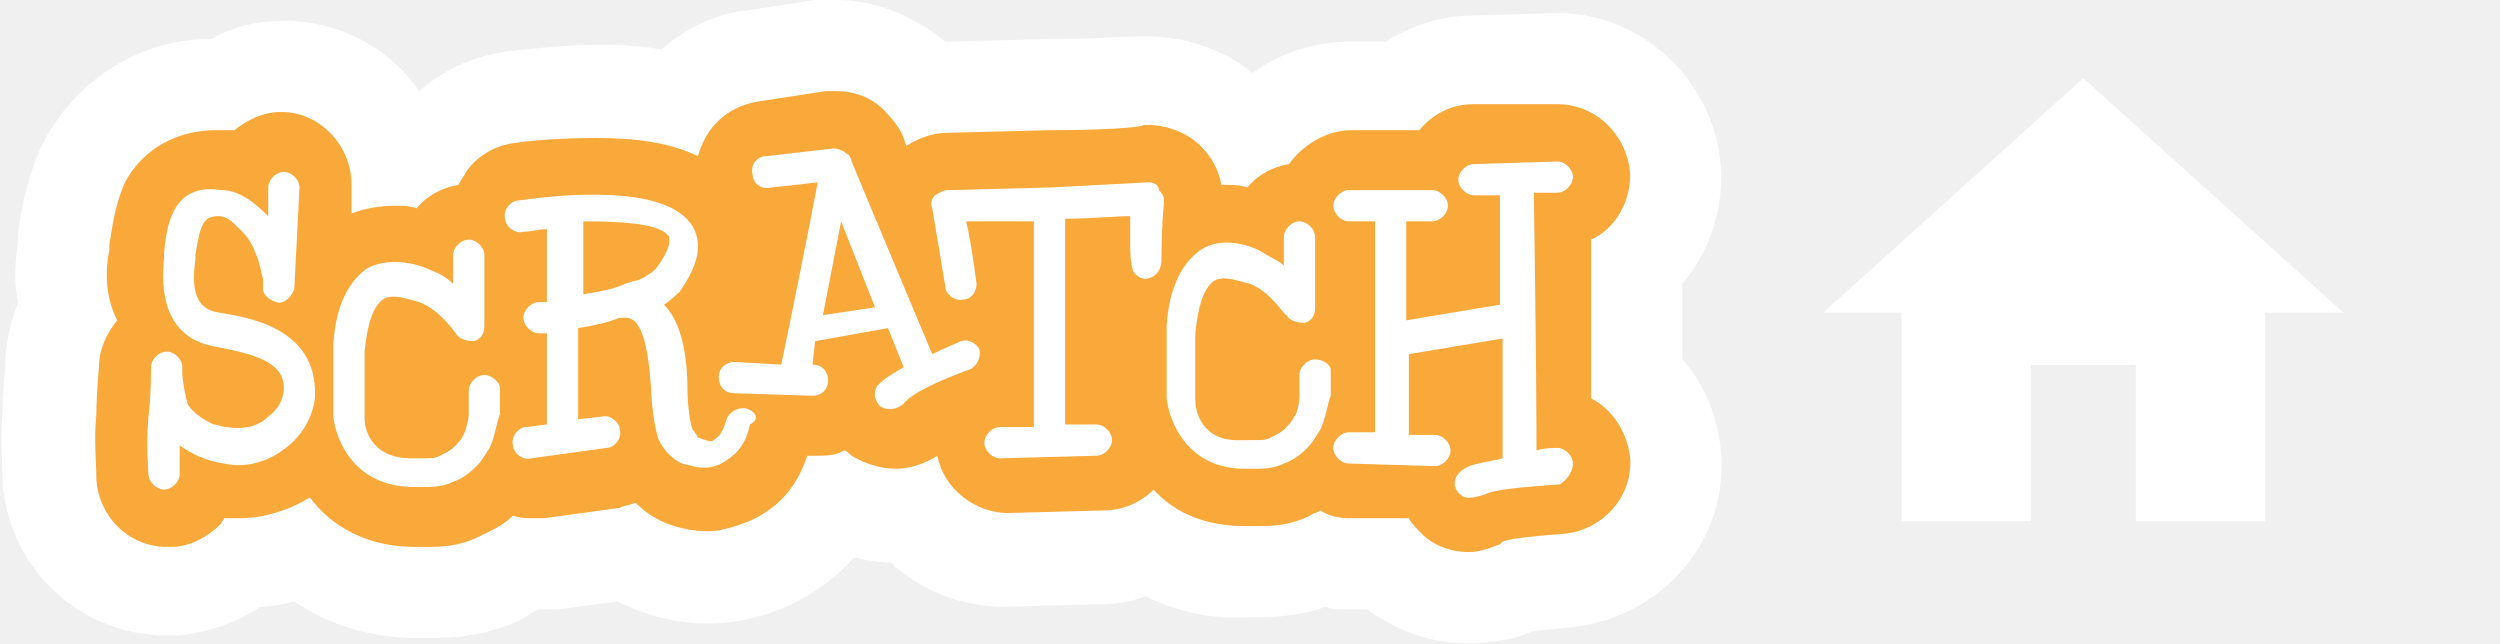
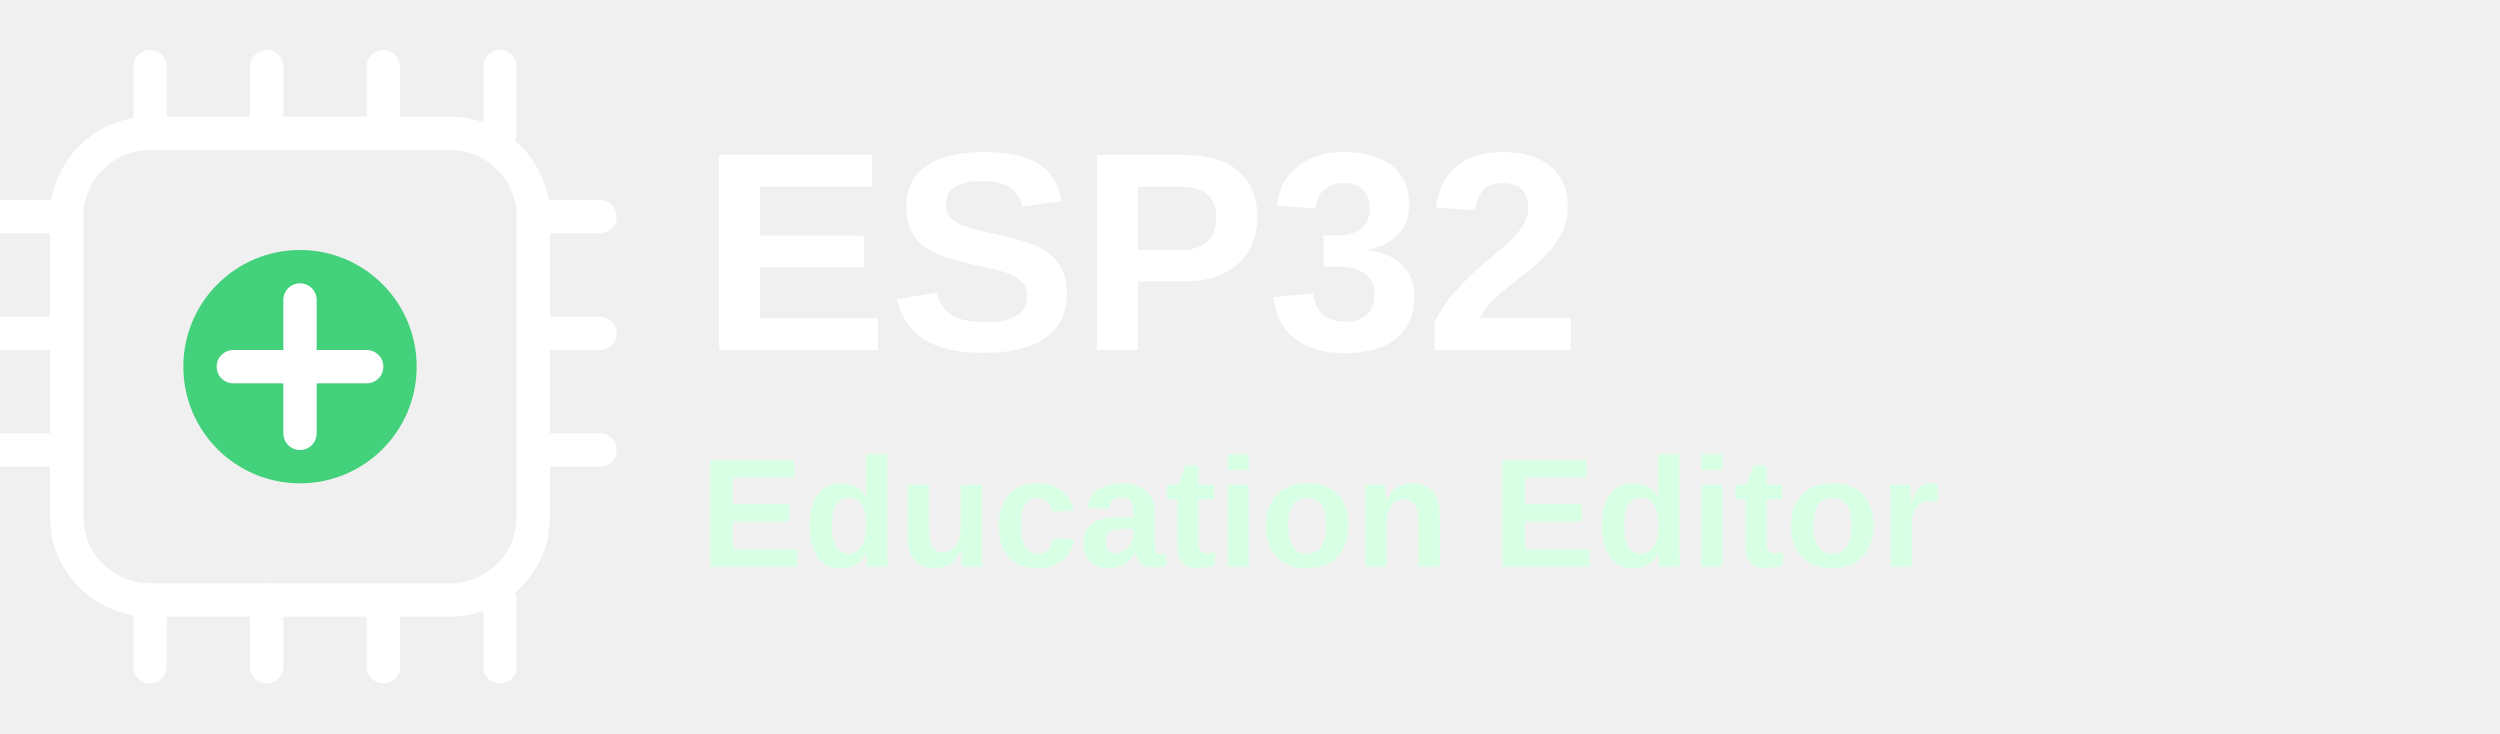
- <svg xmlns="http://www.w3.org/2000/svg" id="Layer_1" viewBox="0 0 96 24.7">
-   <style>.st0{fill:#fff}.st1{fill:#f9a83a}</style>
-   <switch>
-     <g>
-       <g>
-         <g>
-           <path d="M60.2 24.1c-.8.1-1.3.1-1.5.2-.4.2-1.3.4-2.4.4-1.4 0-2.7-.5-3.8-1.3h-.8c-.3 0-.5 0-.8-.1-1.1.4-2.1.4-2.7.4H48c-1.4.1-2.8-.2-4-.8-.6.2-1.1.3-1.7.3l-3.7.1c-1.7 0-3.2-.6-4.4-1.7-.5 0-1-.1-1.4-.2-.6.7-1.4 1.3-2.4 1.8-1.9.9-4 1-6 .2-.2-.1-.5-.2-.7-.3l-2.3.3h-.7c-.3.1-.5.3-.7.4-1.5.7-2.9.7-3.5.7H16c-1.7 0-3.4-.5-4.7-1.4-.4.1-.9.2-1.3.2-.9.6-2 1-3.2 1.1h-.4c-3.3 0-6-2.5-6.3-5.8v-.1c0-.5-.1-1.6 0-2.8 0-.6.1-1.5.1-1.7 0-.8.2-1.6.5-2.4-.2-.8-.1-1.6 0-2.4v-.3c.1-.7.3-2.1 1-3.5C3 3 5.4 1.5 8.1 1.5 9 1 9.9.8 10.9.8h.3c2 .1 3.8 1.1 4.9 2.7.9-.8 2-1.3 3.2-1.5 2.4-.3 4.4-.4 6.1-.1.9-.8 2.1-1.4 3.3-1.5l2.6-.4h.8c1.5 0 3 .6 4.2 1.6h.2l3.8-.1c1.6 0 3-.1 3.3-.1h.5c1.4 0 2.9.5 4 1.4 1.1-.8 2.4-1.2 3.8-1.2h1.3c1-.6 2.1-1 3.3-1l3.2-.1h.1c3.4 0 6.2 2.8 6.3 6.2 0 1.6-.5 3-1.5 4.2v2.9c.9 1 1.4 2.3 1.5 3.7.2 3.4-2.4 6.3-5.9 6.6z" class="st0" />
-         </g>
-         <path d="M60 20.5c-1.3.1-2.1.2-2.3.3l-.1.1c-.3.1-.7.3-1.2.3-.6 0-1.3-.2-1.8-.7-.2-.2-.4-.4-.5-.6h-2.3c-.4 0-.8-.1-1.1-.3-.1.1-.3.1-.4.2-.8.4-1.5.4-2 .4h-.5c-1.5 0-2.7-.5-3.5-1.4-.5.5-1.2.8-1.9.8l-3.7.1c-1.3 0-2.5-1-2.7-2.2-.5.3-1 .5-1.6.5-.6 0-1.2-.2-1.7-.5-.1-.1-.2-.2-.3-.2-.3.2-.7.2-1.1.2H31c-.4 1.2-1.1 2-2.2 2.5-.5.2-1.1.4-1.6.4s-1.1-.1-1.6-.3c-.5-.2-.9-.5-1.2-.8-.2.1-.4.1-.6.2l-2.9.4h-.4c-.3 0-.5 0-.8-.1-.4.4-.9.6-1.3.8-.8.4-1.5.4-2 .4h-.5c-1.8 0-3.2-.8-4-1.9-.8.5-1.8.8-2.7.8h-.6c0 .1-.1.1-.1.2-.5.5-1.2.9-1.9.9h-.2c-1.4 0-2.6-1.1-2.7-2.6v-.1c0-.5-.1-1.4 0-2.4 0-.7.1-1.8.1-1.8 0-.7.3-1.3.7-1.8-.4-.8-.5-1.7-.3-2.7v-.2c.1-.6.2-1.5.6-2.4.7-1.3 2-2 3.5-2H9c.5-.4 1.1-.7 1.8-.7 1.5 0 2.7 1.3 2.7 2.8v1.1c.5-.2 1.1-.3 1.7-.3.3 0 .5 0 .8.1.4-.5 1-.8 1.6-.9.1-.2.2-.3.3-.5.4-.6 1.1-1 1.8-1.1.6-.1 1.8-.2 3.2-.2 1.6 0 2.9.2 3.9.7.3-1.1 1.1-1.9 2.3-2.1l2.6-.4h.4c.8 0 1.5.3 2 .9.2.2.5.6.6.9l.1.3c.5-.3 1-.5 1.6-.5l3.9-.1c1.9 0 3.6-.1 3.6-.2h.2c.7 0 1.5.3 2 .8.4.4.7.9.8 1.5h.2c.3 0 .5 0 .8.1.4-.5 1-.8 1.6-.9.5-.7 1.4-1.3 2.4-1.3h2.6c.5-.6 1.2-1 2.1-1h3.2c1.5 0 2.7 1.2 2.8 2.7 0 1.1-.6 2.1-1.5 2.5v6.1c.8.4 1.4 1.3 1.5 2.3.1 1.5-1.1 2.8-2.6 2.9z" class="st1" />
-         <path d="M32.3 8.5l-.7 3.6 2-.3z" class="st1" />
-         <path d="M8.4 12c-.7-.1-1.1-.6-.9-2v-.2c.2-1.2.3-1.5.9-1.5.2 0 .4.1.6.3.2.2.6.5.8 1.1.2.4.2.7.3 1v.4c0 .2.2.4.5.5.3.1.6-.2.7-.5 0 0 .2-3.8.2-3.9 0-.3-.3-.6-.6-.6s-.6.3-.6.6v1.1c-.5-.5-1.1-1-1.8-1C6.6 7 6.4 8.7 6.3 9.7v.2c-.2 1.9.4 3.1 1.9 3.4 1.6.3 2.7.6 2.7 1.6 0 .4-.2.8-.6 1.1-.4.4-1 .5-1.6.4-.2 0-.3-.1-.5-.1-.2-.1-.8-.4-1-.8-.1-.4-.2-.9-.2-1.2v-.2c0-.3-.3-.6-.6-.6s-.6.3-.6.6c0 0 0 1.2-.1 1.9-.1 1.2 0 2.1 0 2.2 0 .3.3.6.6.6s.6-.3.6-.6v-1.1c.4.3 1 .6 1.7.7.9.2 1.8-.1 2.5-.7.6-.5 1-1.3 1-2 0-2.5-2.5-2.9-3.7-3.1M25.2 10.3c-.1.1-.2.2-.4.3-.1.1-.4.2-.5.2l-.3.1c-.4.2-1 .3-1.6.4V8.5c1.6 0 3 .1 3.3.6v.2c0 .2-.2.6-.5 1m3.5 5.4c-.3-.1-.7.1-.8.4-.2.7-.4.7-.5.8-.1.1-.3 0-.6-.1 0 0-.1-.2-.2-.3-.1-.2-.2-1-.2-1.5 0-1.8-.4-2.8-.9-3.3.3-.2.6-.5.6-.5.7-1 .9-1.8.5-2.5-1-1.7-5.3-1.2-6.7-1-.3 0-.6.4-.5.7 0 .3.4.6.7.5.3 0 .6-.1.9-.1v2.8h-.3c-.3 0-.6.3-.6.6s.3.6.6.6h.3v3.5l-.8.1c-.3 0-.6.4-.5.7 0 .3.4.6.7.5l2.9-.4c.3 0 .6-.4.5-.7 0-.3-.4-.6-.7-.5l-.9.1v-3.5c.6-.1 1.1-.2 1.6-.4h.2c.2 0 .4.1.5.3.2.3.4.9.5 2.4 0 .3.1 1.5.3 2 .1.2.4.7.9.9.4.1.9.3 1.5 0 .5-.3.9-.6 1.1-1.5.4-.2.2-.5-.1-.6M50.5 13.8c-.3 0-.6.3-.6.6v.8c0 .3-.1.7-.2.8-.1.2-.2.3-.4.5-.1.1-.3.2-.5.3-.2.1-.3.1-.7.1h-.4c-1.6.1-1.8-1.2-1.8-1.5v-2.6c.1-1 .3-1.7.7-2 .3-.2.7-.1 1.4.1.8.3 1.3 1.2 1.4 1.2.1.2.4.3.7.3.3-.1.4-.3.4-.6V9.1c0-.3-.3-.6-.6-.6s-.6.3-.6.6v1.1c-.2-.2-.5-.3-.8-.5-.3-.2-1.5-.7-2.4-.1-.7.5-1.2 1.4-1.3 2.9v2.8c.1.9.8 2.7 3 2.7h.3c.4 0 .8 0 1.2-.2.3-.1.6-.3.9-.6.2-.2.3-.4.5-.7.2-.4.3-1.1.4-1.3v-1c0-.2-.3-.4-.6-.4M60.4 17.8c0-.3-.3-.6-.6-.6-.2 0-.5 0-.8.1 0-1 0-3.1-.1-9.9h.9c.3 0 .6-.3.6-.6s-.3-.6-.6-.6l-3.2.1c-.3 0-.6.3-.6.6s.3.6.6.6h1v4.2l-3.6.6V8.5h1c.3 0 .6-.3.6-.6s-.3-.6-.6-.6h-3.2c-.3 0-.6.3-.6.6s.3.6.6.6h1v8.1h-1c-.3 0-.6.3-.6.6s.3.6.6.6l3.3.1c.3 0 .6-.3.6-.6s-.3-.6-.6-.6h-1v-3.1l3.6-.6v4.6c-.8.2-1.4.2-1.7.6-.2.2-.2.6.1.8.2.2.5.1.9 0 .3-.2 1.5-.3 2.9-.4.3-.2.5-.5.5-.8" class="st0" />
-         <path d="M31.6 12.1l.7-3.6 1.3 3.3-2 .3zm5.3 1c-.2.1-.5.2-1.1.5l-.8-1.9-2.3-5.5c0-.1-.1-.3-.2-.3-.1-.1-.3-.2-.5-.2l-2.6.3c-.3 0-.6.3-.5.7 0 .3.3.6.7.5 0 0 1-.1 1.8-.2-.2 1.1-1.1 5.6-1.4 7l-1.8-.1c-.3 0-.6.2-.6.6 0 .3.2.6.6.6l3 .1c.3 0 .6-.2.6-.6 0-.3-.2-.6-.6-.6l.1-.9 2.8-.5.6 1.5c-.5.3-.7.4-1 .7-.2.3-.1.6.1.8.3.2.7.1.9-.1.3-.4 1.4-.9 2.5-1.3.3-.1.5-.5.4-.8-.1-.2-.4-.4-.7-.3" class="st0" />
-         <path d="M44.1 7s-1.8.1-3.8.2l-3.9.1c-.2 0-.3.1-.5.2-.1.1-.2.3-.1.5l.5 3c0 .3.4.6.7.5.3 0 .5-.3.5-.6 0 0-.2-1.6-.4-2.4h2.6v7.9h-1.3c-.3 0-.6.3-.6.6s.3.6.6.6l3.7-.1c.3 0 .6-.3.6-.6s-.3-.6-.6-.6h-1.2V8.4c1 0 1.9-.1 2.5-.1v1.2c0 .6.1.8.1.9.2.3.5.4.8.2.2-.1.3-.4.3-.6 0 0 0-1.4.1-2.2 0-.2 0-.3-.2-.5 0-.2-.2-.3-.4-.3M18.6 14.4c-.3 0-.6.3-.6.6V15.9c0 .2-.1.6-.2.8-.1.2-.2.3-.4.5-.1.1-.3.2-.5.3-.2.1-.3.1-.7.1h-.4c-1.6 0-1.8-1.2-1.8-1.5v-2.6c.1-1 .3-1.7.7-2 .3-.2.7-.1 1.4.1.8.3 1.4 1.2 1.4 1.2.1.2.4.3.7.3.3-.1.4-.3.4-.6V9.8c0-.3-.3-.6-.6-.6s-.6.3-.6.6v1.1c-.2-.2-.5-.4-.8-.5-.4-.2-1.5-.6-2.5-.1-.7.5-1.2 1.4-1.3 2.9V16c.1.9.8 2.7 3.1 2.7h.3c.4 0 .8 0 1.2-.2.3-.1.6-.3.9-.6.2-.2.3-.4.5-.7.2-.4.3-1.1.4-1.3v-1c0-.2-.3-.5-.6-.5" class="st0" />
-       </g>
-     </g>
-   </switch>
-   <g transform="translate(68,0)">
-     <path fill="white" d="M9.984 20.016h-4.969v-8.016h-3l9.984-9 9.984 9h-3v8.016h-4.969v-6h-4.031v6z" />
+ <svg xmlns="http://www.w3.org/2000/svg" viewBox="0 0 150 44" role="img" aria-labelledby="title desc">
+   <g fill="none" stroke="#ffffff" stroke-width="2" stroke-linecap="round" stroke-linejoin="round">
+     <rect x="4" y="8" width="28" height="28" rx="5" />
+     <path d="M9 4v4M16 4v4M23 4v4M30 4v4M9 36v4M16 36v4M23 36v4M30 36v4M0 13h4M0 20h4M0 27h4M32 13h4M32 20h4M32 27h4" />
  </g>
+   <circle cx="18" cy="22" r="7" fill="#43d17b" />
+   <path d="M14 22h8M18 18v8" stroke="#ffffff" stroke-width="2" stroke-linecap="round" />
+   <text x="42" y="21" fill="#ffffff" font-family="Arial, Helvetica, sans-serif" font-size="17" font-weight="700">ESP32</text>
+   <text x="42" y="34" fill="#d7ffe4" font-family="Arial, Helvetica, sans-serif" font-size="9.3" font-weight="600">Education Editor</text>
</svg>
